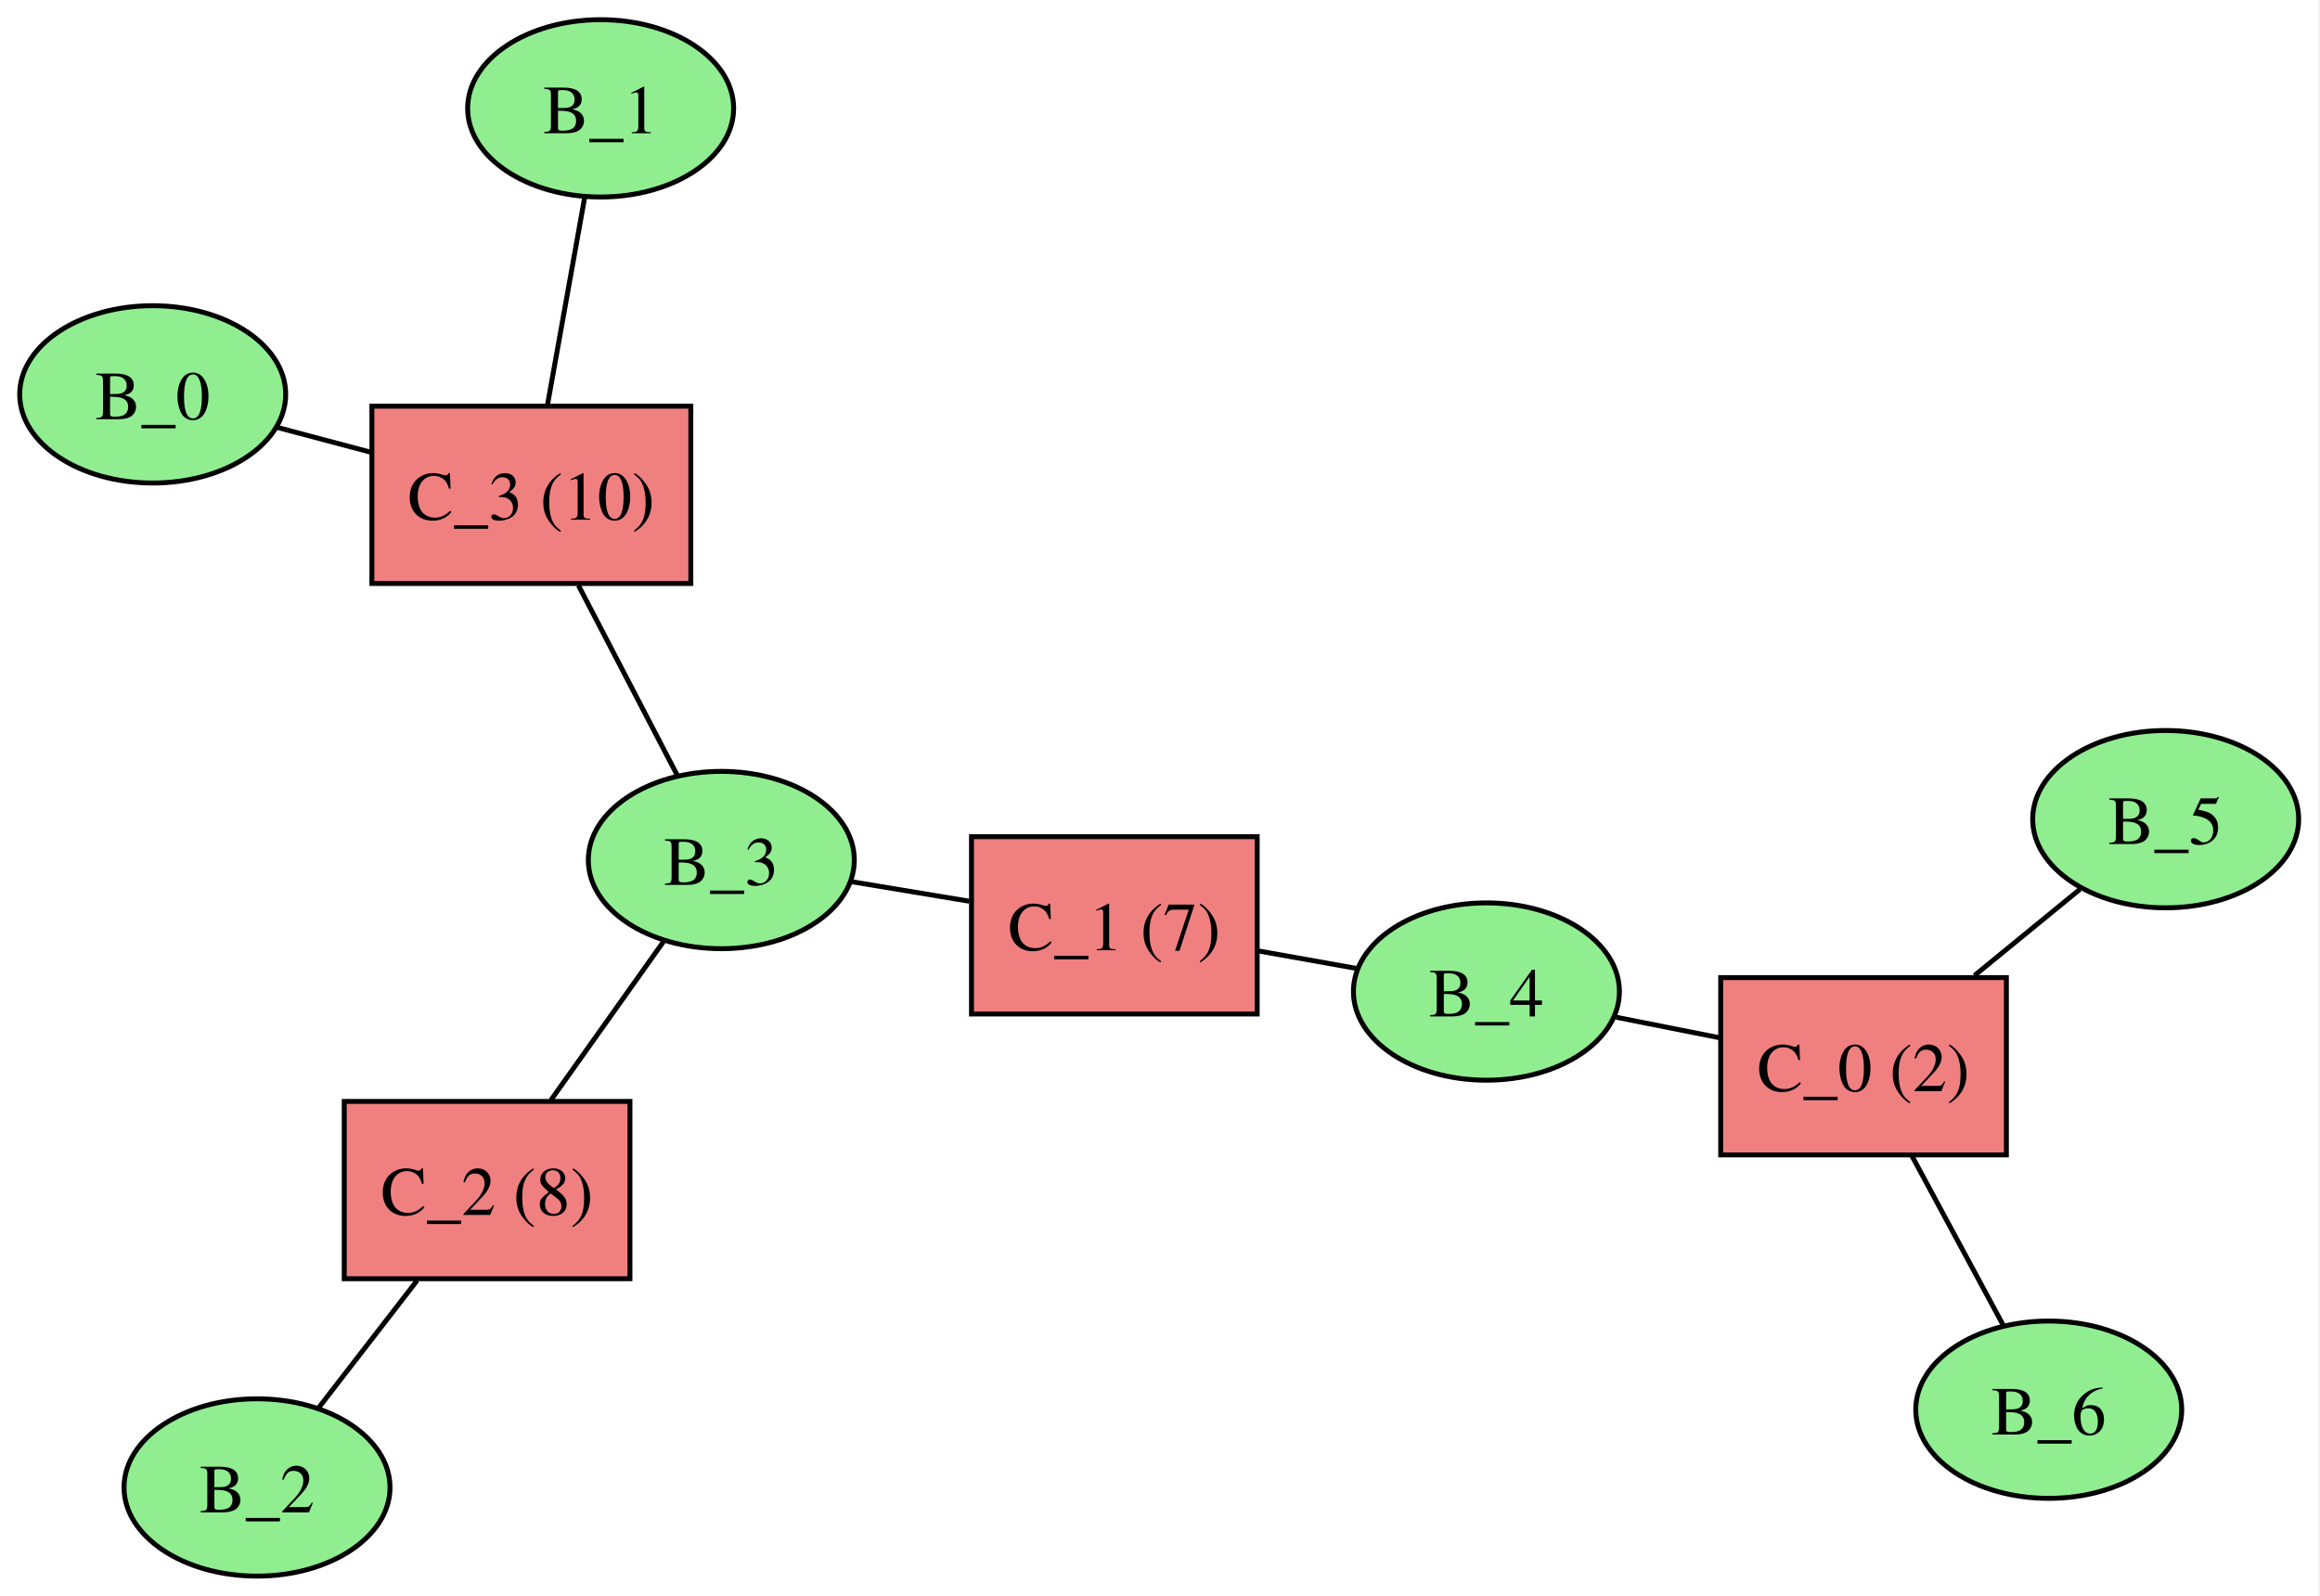
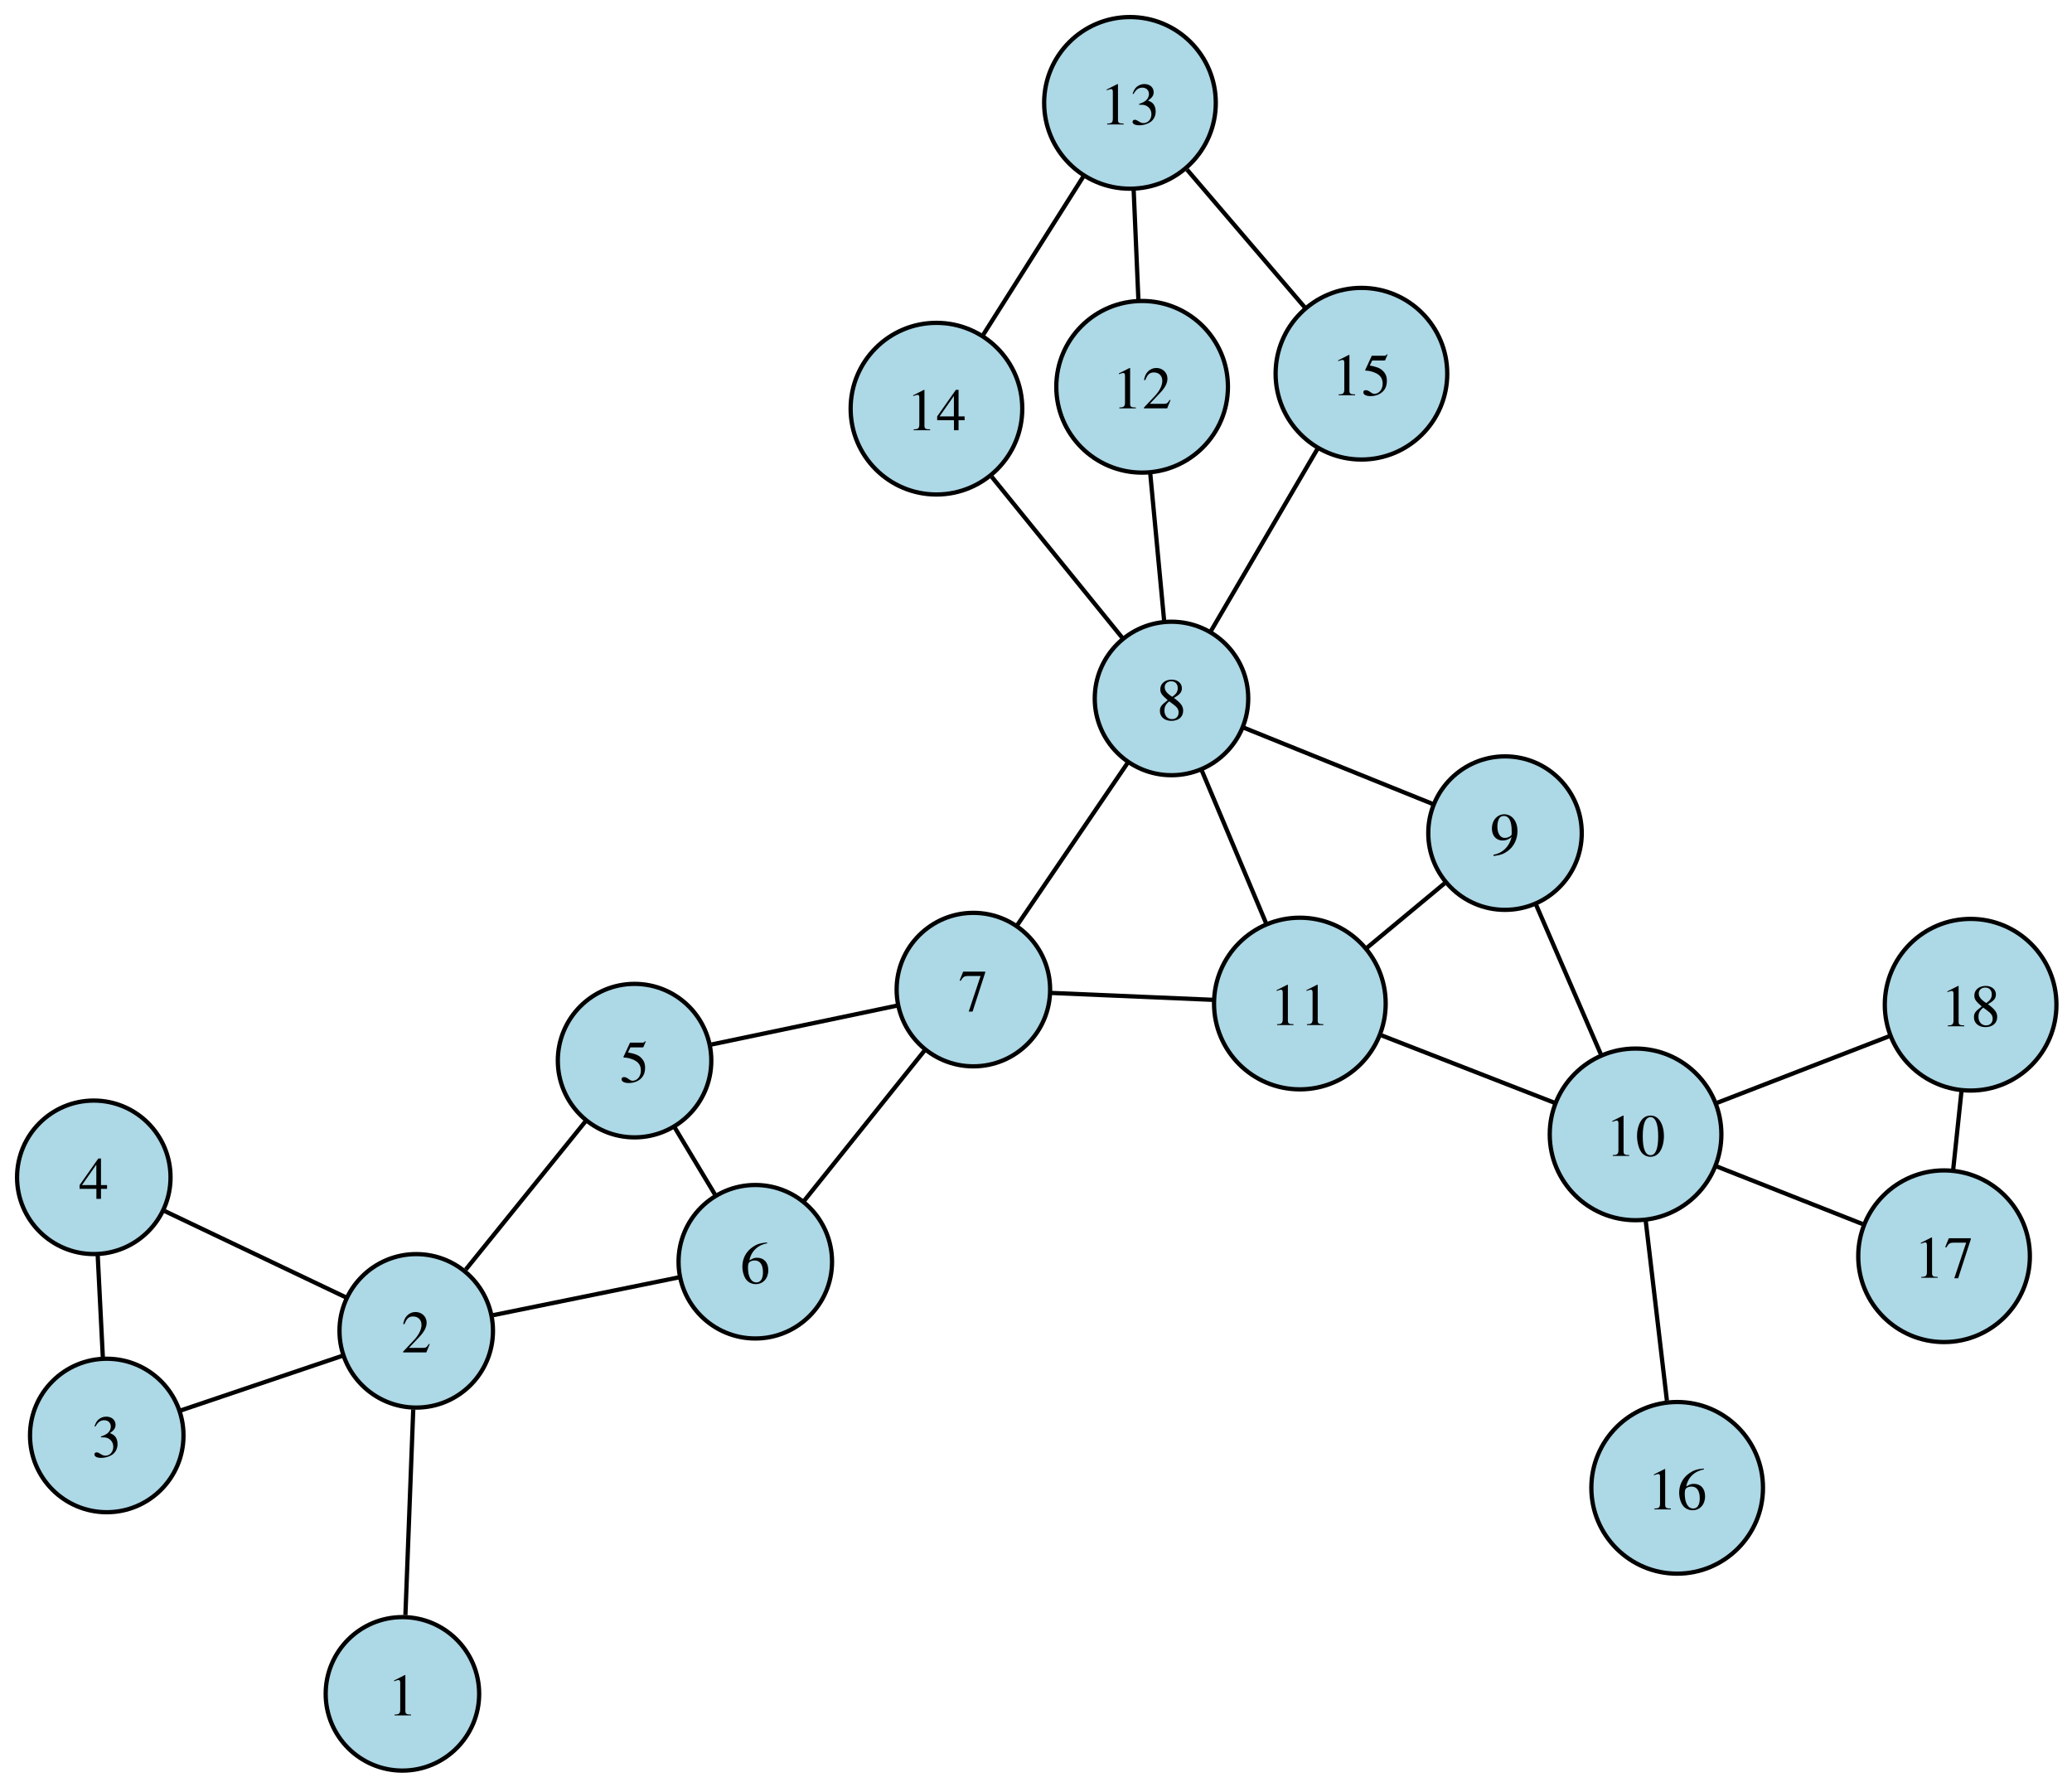
- <svg xmlns="http://www.w3.org/2000/svg" width="471pt" height="324pt" viewBox="0.00 0.00 471.00 324.00">
-   <g id="graph0" class="graph" transform="scale(1 1) rotate(0) translate(4 320.01)">
-     <polygon fill="white" stroke="none" points="-4,4 -4,-320.01 466.67,-320.01 466.67,4 -4,4" />
+ <svg xmlns="http://www.w3.org/2000/svg" width="486pt" height="419pt" viewBox="0.00 0.00 486.00 419.00">
+   <g id="graph0" class="graph" transform="scale(1 1) rotate(0) translate(4 415.28)">
+     <polygon fill="white" stroke="none" points="-4,4 -4,-415.28 482.35,-415.28 482.35,4 -4,4" />
    <g id="node1" class="node">
-       <ellipse fill="lightgreen" stroke="black" cx="27" cy="-239.94" rx="27" ry="18" />
-       <text xml:space="preserve" text-anchor="middle" x="27" y="-234.89" font-family="Times,serif" font-size="14.00">B_0</text>
+       <ellipse fill="lightblue" stroke="black" cx="90.39" cy="-18" rx="18" ry="18" />
+       <text xml:space="preserve" text-anchor="middle" x="90.39" y="-12.95" font-family="Times,serif" font-size="14.00">1</text>
+     </g>
+     <g id="node2" class="node">
+       <ellipse fill="lightblue" stroke="black" cx="93.63" cy="-103.14" rx="18" ry="18" />
+       <text xml:space="preserve" text-anchor="middle" x="93.63" y="-98.09" font-family="Times,serif" font-size="14.00">2</text>
+     </g>
+     <g id="edge1" class="edge">
+       <path fill="none" stroke="black" d="M91.09,-36.47C91.63,-50.76 92.39,-70.43 92.93,-84.7" />
+     </g>
+     <g id="node3" class="node">
+       <ellipse fill="lightblue" stroke="black" cx="21.04" cy="-78.6" rx="18" ry="18" />
+       <text xml:space="preserve" text-anchor="middle" x="21.04" y="-73.55" font-family="Times,serif" font-size="14.00">3</text>
+     </g>
+     <g id="edge2" class="edge">
+       <path fill="none" stroke="black" d="M76.43,-97.33C64.86,-93.41 49.66,-88.28 38.12,-84.38" />
+     </g>
+     <g id="node4" class="node">
+       <ellipse fill="lightblue" stroke="black" cx="18" cy="-139.15" rx="18" ry="18" />
+       <text xml:space="preserve" text-anchor="middle" x="18" y="-134.1" font-family="Times,serif" font-size="14.00">4</text>
+     </g>
+     <g id="edge4" class="edge">
+       <path fill="none" stroke="black" d="M77.22,-110.95C64.62,-116.95 47.3,-125.2 34.64,-131.23" />
+     </g>
+     <g id="node5" class="node">
+       <ellipse fill="lightblue" stroke="black" cx="144.84" cy="-166.52" rx="18" ry="18" />
+       <text xml:space="preserve" text-anchor="middle" x="144.84" y="-161.47" font-family="Times,serif" font-size="14.00">5</text>
+     </g>
+     <g id="edge5" class="edge">
+       <path fill="none" stroke="black" d="M105.25,-117.52C113.63,-127.9 124.9,-141.84 133.27,-152.2" />
+     </g>
+     <g id="node6" class="node">
+       <ellipse fill="lightblue" stroke="black" cx="173.16" cy="-119.35" rx="18" ry="18" />
+       <text xml:space="preserve" text-anchor="middle" x="173.16" y="-114.3" font-family="Times,serif" font-size="14.00">6</text>
+     </g>
+     <g id="edge6" class="edge">
+       <path fill="none" stroke="black" d="M111.68,-106.82C124.69,-109.47 142.19,-113.03 155.19,-115.68" />
+     </g>
+     <g id="edge3" class="edge">
+       <path fill="none" stroke="black" d="M20.13,-96.77C19.74,-104.43 19.3,-113.34 18.91,-121" />
+     </g>
+     <g id="edge7" class="edge">
+       <path fill="none" stroke="black" d="M154.27,-150.81C157.3,-145.77 160.65,-140.19 163.68,-135.15" />
+     </g>
+     <g id="node7" class="node">
+       <ellipse fill="lightblue" stroke="black" cx="224.31" cy="-183.18" rx="18" ry="18" />
+       <text xml:space="preserve" text-anchor="middle" x="224.31" y="-178.13" font-family="Times,serif" font-size="14.00">7</text>
+     </g>
+     <g id="edge8" class="edge">
+       <path fill="none" stroke="black" d="M162.88,-170.3C175.88,-173.03 193.36,-176.69 206.35,-179.41" />
+     </g>
+     <g id="edge9" class="edge">
+       <path fill="none" stroke="black" d="M184.51,-133.51C192.99,-144.09 204.52,-158.48 212.99,-169.05" />
+     </g>
+     <g id="node8" class="node">
+       <ellipse fill="lightblue" stroke="black" cx="270.78" cy="-251.46" rx="18" ry="18" />
+       <text xml:space="preserve" text-anchor="middle" x="270.78" y="-246.41" font-family="Times,serif" font-size="14.00">8</text>
+     </g>
+     <g id="edge10" class="edge">
+       <path fill="none" stroke="black" d="M234.63,-198.33C242.33,-209.65 252.8,-225.04 260.49,-236.35" />
    </g>
    <g id="node11" class="node">
-       <polygon fill="lightcoral" stroke="black" points="136.25,-237.54 71.5,-237.54 71.5,-201.54 136.25,-201.54 136.25,-237.54" />
-       <text xml:space="preserve" text-anchor="middle" x="103.87" y="-214.49" font-family="Times,serif" font-size="14.00">C_3 (10)</text>
+       <ellipse fill="lightblue" stroke="black" cx="300.89" cy="-179.91" rx="20.13" ry="20.13" />
+       <text xml:space="preserve" text-anchor="middle" x="300.89" y="-174.86" font-family="Times,serif" font-size="14.00">11</text>
    </g>
-     <g id="edge1" class="edge">
-       <path fill="none" stroke="black" d="M52.17,-233.26C58.21,-231.66 64.75,-229.92 71.09,-228.24" />
+     <g id="edge11" class="edge">
+       <path fill="none" stroke="black" d="M242.46,-182.4C253.87,-181.92 268.62,-181.29 280.44,-180.78" />
    </g>
-     <g id="node2" class="node">
-       <ellipse fill="lightgreen" stroke="black" cx="117.94" cy="-298.01" rx="27" ry="18" />
-       <text xml:space="preserve" text-anchor="middle" x="117.94" y="-292.96" font-family="Times,serif" font-size="14.00">B_1</text>
+     <g id="node9" class="node">
+       <ellipse fill="lightblue" stroke="black" cx="349.01" cy="-219.88" rx="18" ry="18" />
+       <text xml:space="preserve" text-anchor="middle" x="349.01" y="-214.83" font-family="Times,serif" font-size="14.00">9</text>
    </g>
-     <g id="edge2" class="edge">
-       <path fill="none" stroke="black" d="M114.68,-279.81C112.42,-267.22 109.43,-250.54 107.17,-237.91" />
+     <g id="edge18" class="edge">
+       <path fill="none" stroke="black" d="M287.75,-244.6C300.88,-239.31 318.96,-232.01 332.07,-226.71" />
    </g>
-     <g id="node3" class="node">
-       <ellipse fill="lightgreen" stroke="black" cx="48.18" cy="-18" rx="27" ry="18" />
-       <text xml:space="preserve" text-anchor="middle" x="48.18" y="-12.95" font-family="Times,serif" font-size="14.00">B_2</text>
+     <g id="edge19" class="edge">
+       <path fill="none" stroke="black" d="M277.91,-234.5C282.43,-223.76 288.29,-209.85 292.96,-198.76" />
+     </g>
+     <g id="node12" class="node">
+       <ellipse fill="lightblue" stroke="black" cx="263.89" cy="-324.56" rx="20.13" ry="20.13" />
+       <text xml:space="preserve" text-anchor="middle" x="263.89" y="-319.51" font-family="Times,serif" font-size="14.00">12</text>
+     </g>
+     <g id="edge12" class="edge">
+       <path fill="none" stroke="black" d="M269.07,-269.53C268.09,-280.01 266.84,-293.25 265.81,-304.12" />
+     </g>
+     <g id="node14" class="node">
+       <ellipse fill="lightblue" stroke="black" cx="215.65" cy="-319.43" rx="20.13" ry="20.13" />
+       <text xml:space="preserve" text-anchor="middle" x="215.65" y="-314.38" font-family="Times,serif" font-size="14.00">14</text>
+     </g>
+     <g id="edge14" class="edge">
+       <path fill="none" stroke="black" d="M259.36,-265.54C250.4,-276.59 237.93,-291.96 228.61,-303.46" />
+     </g>
+     <g id="node15" class="node">
+       <ellipse fill="lightblue" stroke="black" cx="315.33" cy="-327.63" rx="20.13" ry="20.13" />
+       <text xml:space="preserve" text-anchor="middle" x="315.33" y="-322.58" font-family="Times,serif" font-size="14.00">15</text>
+     </g>
+     <g id="edge13" class="edge">
+       <path fill="none" stroke="black" d="M280.01,-267.24C287.3,-279.7 297.46,-297.08 305.02,-310" />
    </g>
    <g id="node10" class="node">
-       <polygon fill="lightcoral" stroke="black" points="123.89,-96.38 65.89,-96.38 65.89,-60.38 123.89,-60.38 123.89,-96.38" />
-       <text xml:space="preserve" text-anchor="middle" x="94.89" y="-73.33" font-family="Times,serif" font-size="14.00">C_2 (8)</text>
+       <ellipse fill="lightblue" stroke="black" cx="379.63" cy="-149.22" rx="20.13" ry="20.13" />
+       <text xml:space="preserve" text-anchor="middle" x="379.63" y="-144.17" font-family="Times,serif" font-size="14.00">10</text>
    </g>
-     <g id="edge3" class="edge">
-       <path fill="none" stroke="black" d="M60.69,-34.18C66.85,-42.15 74.31,-51.78 80.68,-60.02" />
+     <g id="edge21" class="edge">
+       <path fill="none" stroke="black" d="M356.27,-203.13C360.83,-192.6 366.73,-178.99 371.46,-168.08" />
    </g>
-     <g id="node4" class="node">
-       <ellipse fill="lightgreen" stroke="black" cx="142.44" cy="-145.39" rx="27" ry="18" />
-       <text xml:space="preserve" text-anchor="middle" x="142.44" y="-140.34" font-family="Times,serif" font-size="14.00">B_3</text>
+     <g id="edge20" class="edge">
+       <path fill="none" stroke="black" d="M334.83,-208.1C329.07,-203.31 322.38,-197.76 316.48,-192.86" />
    </g>
-     <g id="node9" class="node">
-       <polygon fill="lightcoral" stroke="black" points="251.23,-150.13 193.23,-150.13 193.23,-114.13 251.23,-114.13 251.23,-150.13" />
-       <text xml:space="preserve" text-anchor="middle" x="222.23" y="-127.08" font-family="Times,serif" font-size="14.00">C_1 (7)</text>
+     <g id="edge22" class="edge">
+       <path fill="none" stroke="black" d="M360.57,-156.65C348.28,-161.44 332.35,-167.65 320.05,-172.44" />
    </g>
-     <g id="edge4" class="edge">
-       <path fill="none" stroke="black" d="M169.01,-140.97C176.63,-139.71 184.98,-138.32 192.76,-137.03" />
+     <g id="node16" class="node">
+       <ellipse fill="lightblue" stroke="black" cx="389.39" cy="-66.32" rx="20.13" ry="20.13" />
+       <text xml:space="preserve" text-anchor="middle" x="389.39" y="-61.27" font-family="Times,serif" font-size="14.00">16</text>
    </g>
-     <g id="edge6" class="edge">
-       <path fill="none" stroke="black" d="M130.69,-128.82C123.76,-119.06 114.98,-106.69 107.84,-96.64" />
+     <g id="edge23" class="edge">
+       <path fill="none" stroke="black" d="M381.99,-129.15C383.51,-116.31 385.46,-99.69 386.98,-86.78" />
    </g>
-     <g id="edge5" class="edge">
-       <path fill="none" stroke="black" d="M133.5,-162.59C127.49,-174.14 119.58,-189.34 113.44,-201.14" />
+     <g id="node17" class="node">
+       <ellipse fill="lightblue" stroke="black" cx="451.99" cy="-120.64" rx="20.13" ry="20.13" />
+       <text xml:space="preserve" text-anchor="middle" x="451.99" y="-115.59" font-family="Times,serif" font-size="14.00">17</text>
    </g>
-     <g id="node5" class="node">
-       <ellipse fill="lightgreen" stroke="black" cx="297.77" cy="-118.69" rx="27" ry="18" />
-       <text xml:space="preserve" text-anchor="middle" x="297.77" y="-113.64" font-family="Times,serif" font-size="14.00">B_4</text>
+     <g id="edge24" class="edge">
+       <path fill="none" stroke="black" d="M398.64,-141.71C409.19,-137.54 422.28,-132.37 432.85,-128.2" />
    </g>
-     <g id="node8" class="node">
-       <polygon fill="lightcoral" stroke="black" points="403.33,-121.52 345.33,-121.52 345.33,-85.52 403.33,-85.52 403.33,-121.52" />
-       <text xml:space="preserve" text-anchor="middle" x="374.33" y="-98.47" font-family="Times,serif" font-size="14.00">C_0 (2)</text>
+     <g id="node18" class="node">
+       <ellipse fill="lightblue" stroke="black" cx="458.22" cy="-179.63" rx="20.13" ry="20.13" />
+       <text xml:space="preserve" text-anchor="middle" x="458.22" y="-174.58" font-family="Times,serif" font-size="14.00">18</text>
    </g>
-     <g id="edge8" class="edge">
-       <path fill="none" stroke="black" d="M324.12,-113.47C330.87,-112.13 338.17,-110.68 345.05,-109.32" />
+     <g id="edge25" class="edge">
+       <path fill="none" stroke="black" d="M398.65,-156.58C410.92,-161.33 426.81,-167.48 439.09,-172.23" />
    </g>
-     <g id="edge7" class="edge">
-       <path fill="none" stroke="black" d="M271.35,-123.39C264.97,-124.53 258.11,-125.75 251.61,-126.91" />
+     <g id="node13" class="node">
+       <ellipse fill="lightblue" stroke="black" cx="261.04" cy="-391.15" rx="20.13" ry="20.13" />
+       <text xml:space="preserve" text-anchor="middle" x="261.04" y="-386.1" font-family="Times,serif" font-size="14.00">13</text>
    </g>
-     <g id="node6" class="node">
-       <ellipse fill="lightgreen" stroke="black" cx="435.67" cy="-153.69" rx="27" ry="18" />
-       <text xml:space="preserve" text-anchor="middle" x="435.67" y="-148.64" font-family="Times,serif" font-size="14.00">B_5</text>
+     <g id="edge16" class="edge">
+       <path fill="none" stroke="black" d="M263.02,-344.9C262.66,-353.16 262.26,-362.68 261.9,-370.93" />
    </g>
-     <g id="edge9" class="edge">
-       <path fill="none" stroke="black" d="M418.26,-139.45C411.6,-134 403.91,-127.71 396.84,-121.93" />
+     <g id="edge15" class="edge">
+       <path fill="none" stroke="black" d="M226.64,-336.79C233.78,-348.07 243.04,-362.71 250.15,-373.95" />
    </g>
-     <g id="node7" class="node">
-       <ellipse fill="lightgreen" stroke="black" cx="411.93" cy="-33.79" rx="27" ry="18" />
-       <text xml:space="preserve" text-anchor="middle" x="411.93" y="-28.74" font-family="Times,serif" font-size="14.00">B_6</text>
+     <g id="edge17" class="edge">
+       <path fill="none" stroke="black" d="M302.19,-343.01C293.78,-352.85 282.9,-365.58 274.44,-375.48" />
    </g>
-     <g id="edge10" class="edge">
-       <path fill="none" stroke="black" d="M402.64,-51.03C396.99,-61.51 389.77,-74.88 384.05,-85.51" />
+     <g id="edge26" class="edge">
+       <path fill="none" stroke="black" d="M454.13,-140.94C454.76,-146.94 455.46,-153.5 456.09,-159.49" />
    </g>
  </g>
</svg>
